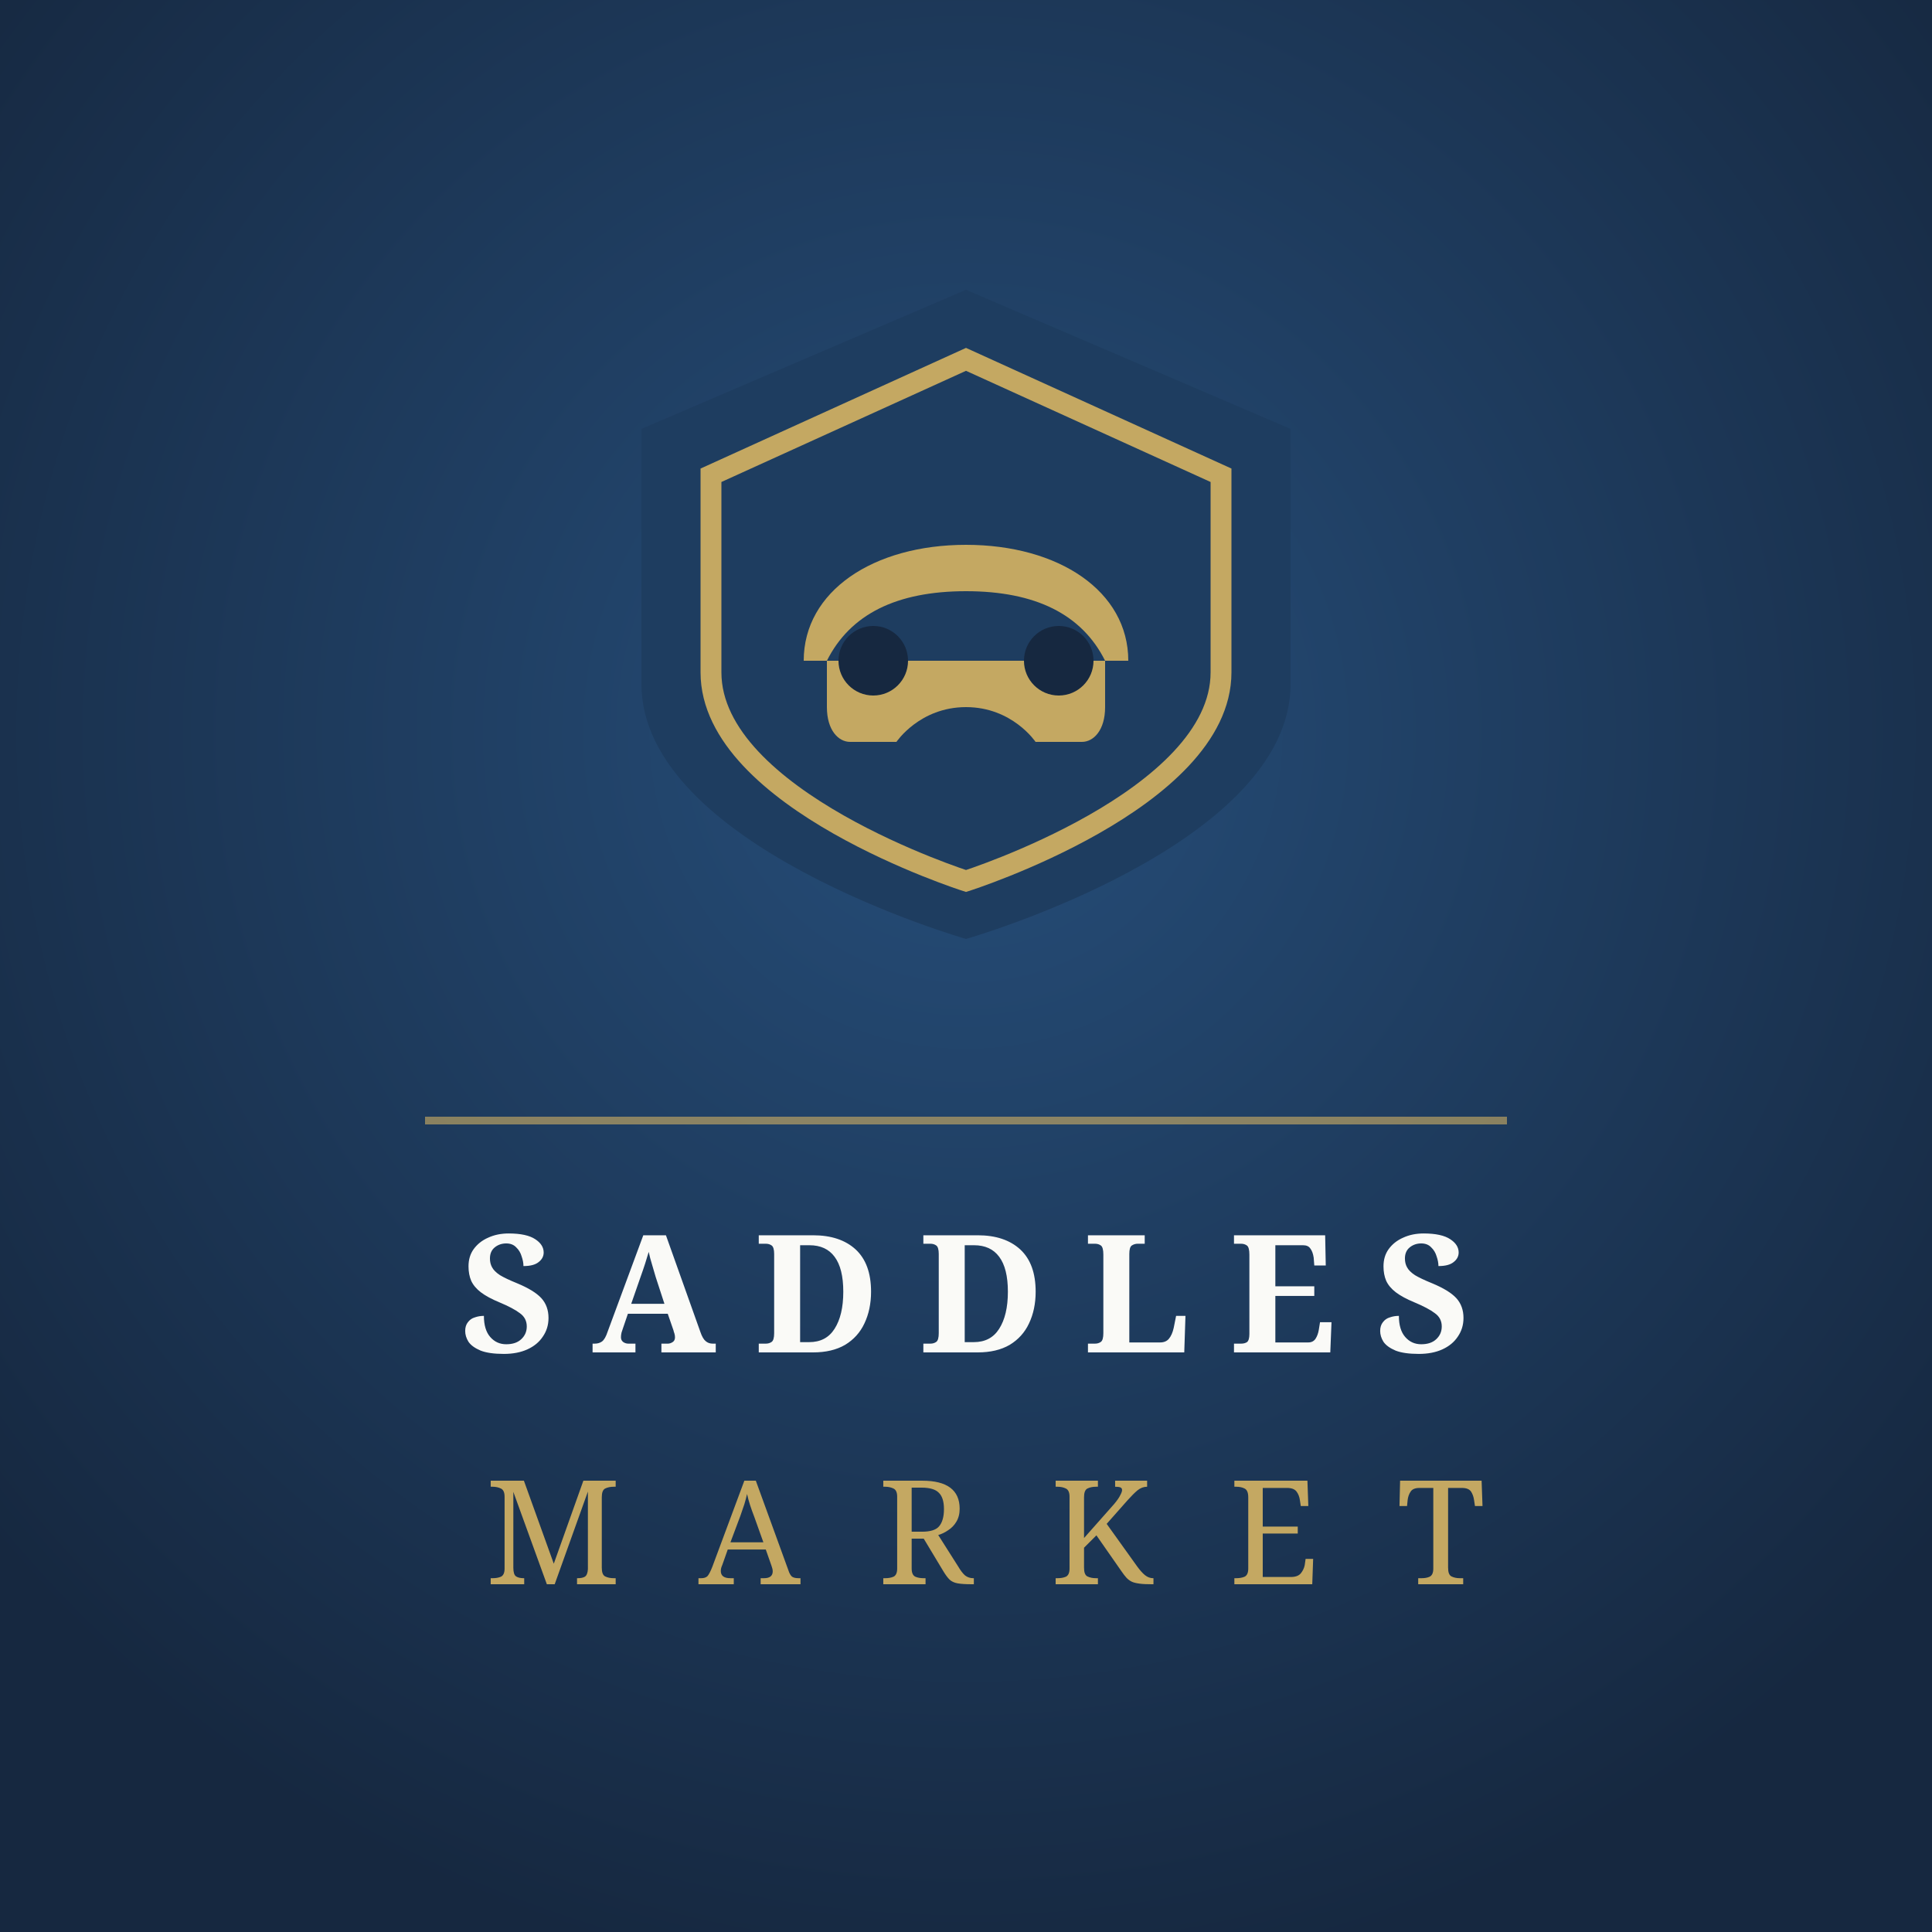
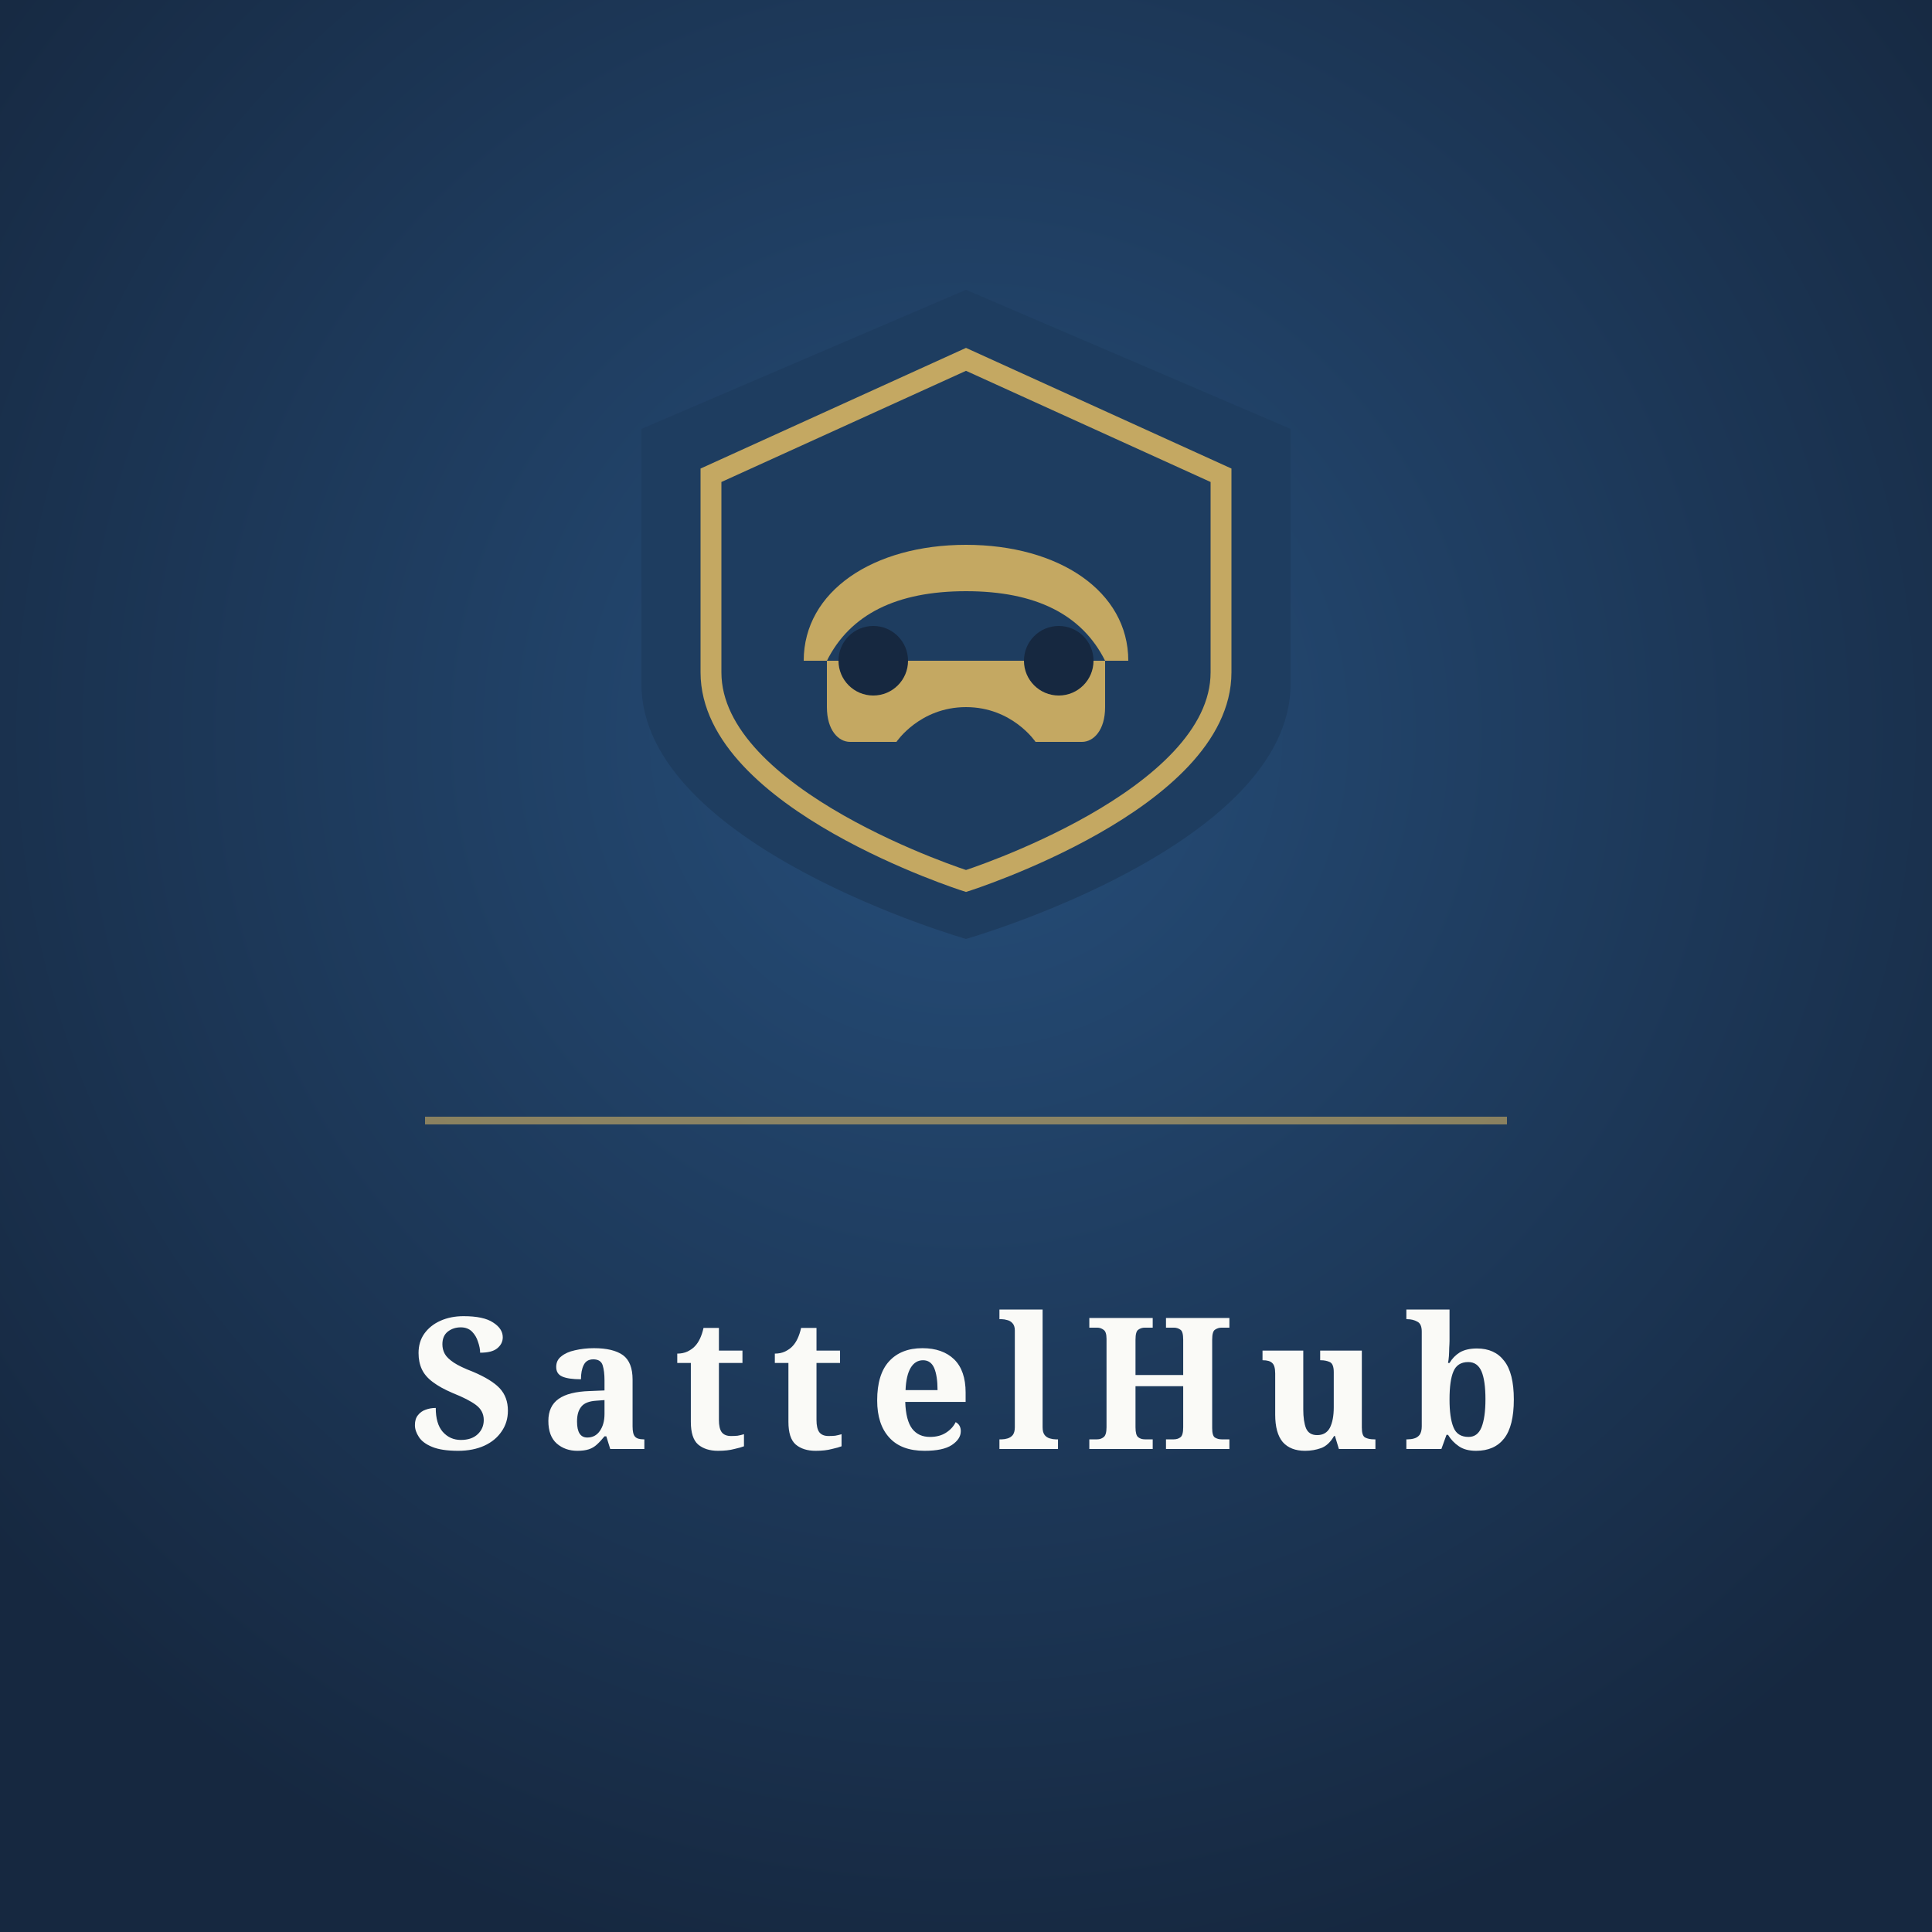
<svg xmlns="http://www.w3.org/2000/svg" viewBox="0 0 100 100" fill="none">
  <defs>
    <radialGradient id="bg-m" cx="50%" cy="38%" r="65%">
      <stop offset="0%" stop-color="#264E7A" />
      <stop offset="100%" stop-color="#162840" />
    </radialGradient>
  </defs>
  <rect width="100" height="100" fill="url(#bg-m)" />
  <g transform="translate(33.2,15) scale(0.60)">
    <path d="M28 0 L56 12 L56 34 C56 48 28 56 28 56 C28 56 0 48 0 34 L0 12 Z" fill="#1E3D60" />
    <path d="M28 6 L50 16 L50 33 C50 44 28 51 28 51 C28 51 6 44 6 33 L6 16 Z" fill="none" stroke="#C4A862" stroke-width="1.8" />
    <path d="M14 32 C14 26 20 22 28 22 C36 22 42 26 42 32 L40 32 C38 28 34 26 28 26 C22 26 18 28 16 32 Z" fill="#C4A862" />
    <path d="M16 32 L16 36 C16 38 17 39 18 39 L22 39 C22 39 24 36 28 36 C32 36 34 39 34 39 L38 39 C39 39 40 38 40 36 L40 32 Z" fill="#C4A862" />
    <circle cx="20" cy="32" r="3" fill="#162840" />
    <circle cx="36" cy="32" r="3" fill="#162840" />
  </g>
  <line x1="22" y1="58" x2="78" y2="58" stroke="#C4A862" stroke-width="0.4" opacity="0.65" />
-   <text x="50" y="70" font-family="Georgia,serif" font-size="8.5" font-weight="700" letter-spacing="2" fill="#FAFAF7" text-anchor="middle">SADDLES</text>
-   <text x="51" y="82" font-family="Georgia,serif" font-size="7.5" font-weight="400" letter-spacing="4" fill="#C4A862" text-anchor="middle">MARKET</text>
+   <text x="50" y="75" font-family="Georgia,serif" font-size="9.5" font-weight="700" letter-spacing="1.2" fill="#FAFAF7" text-anchor="middle">SattelHub</text>
</svg>
